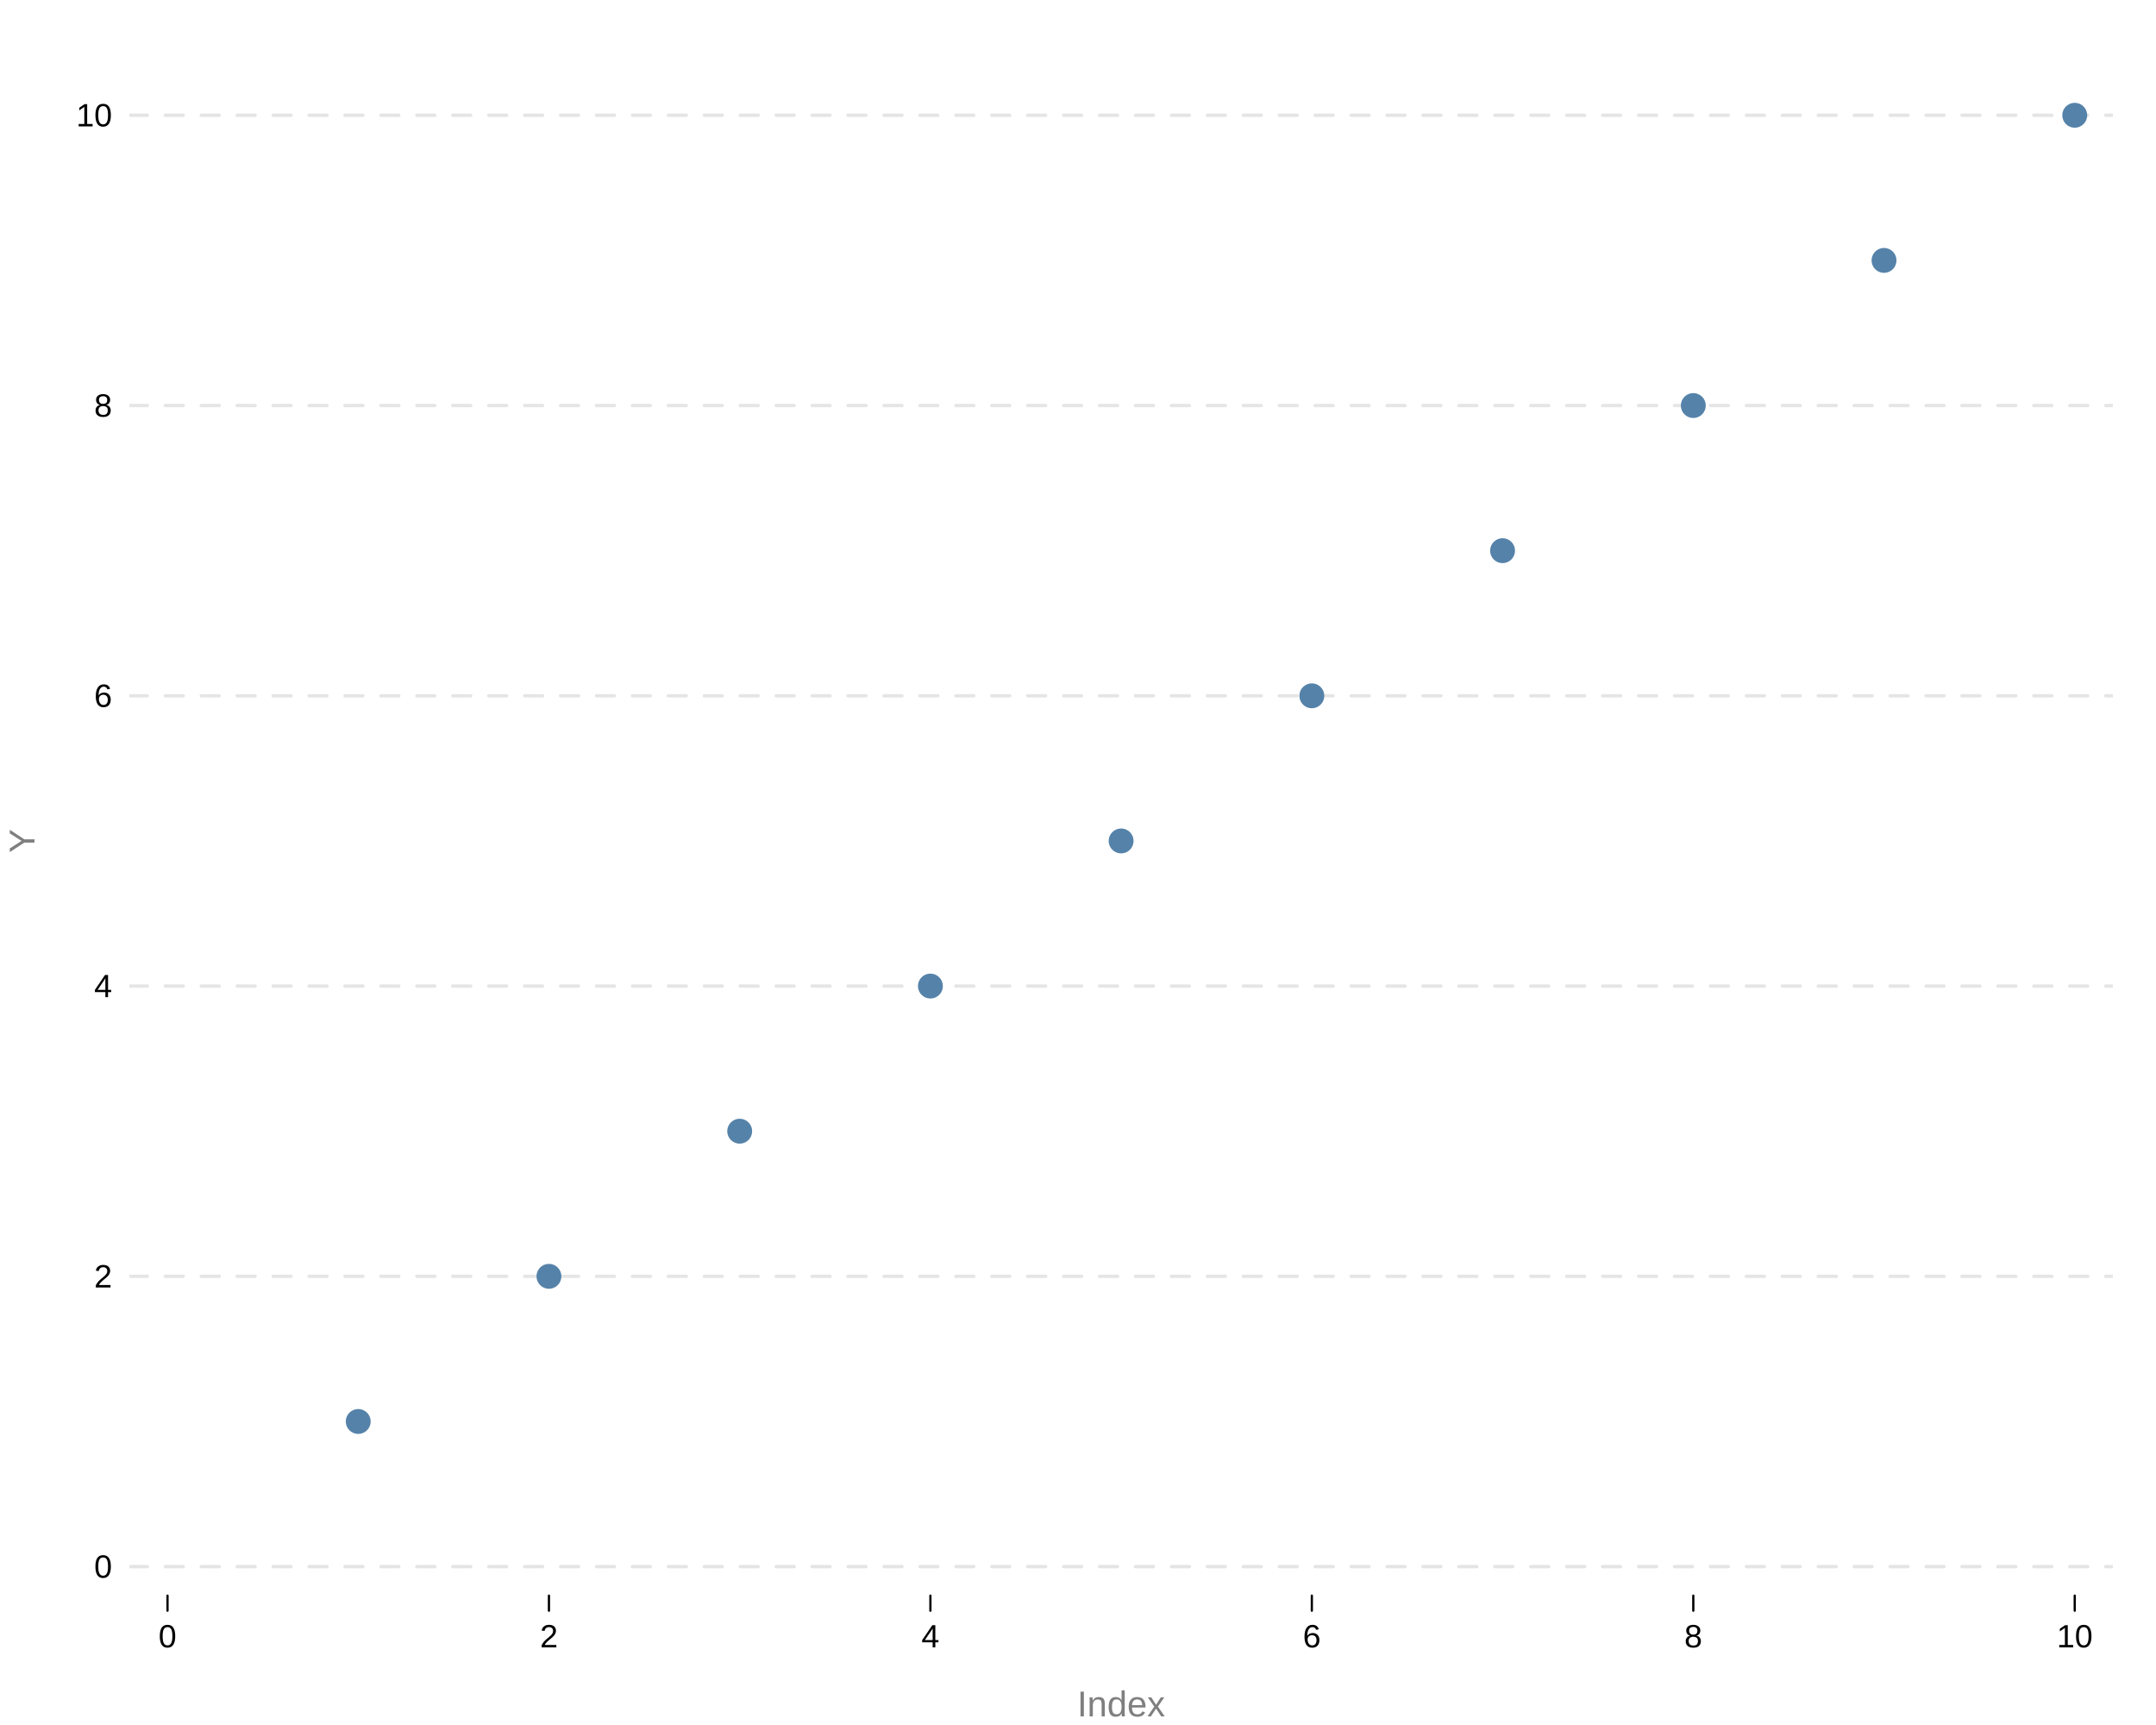
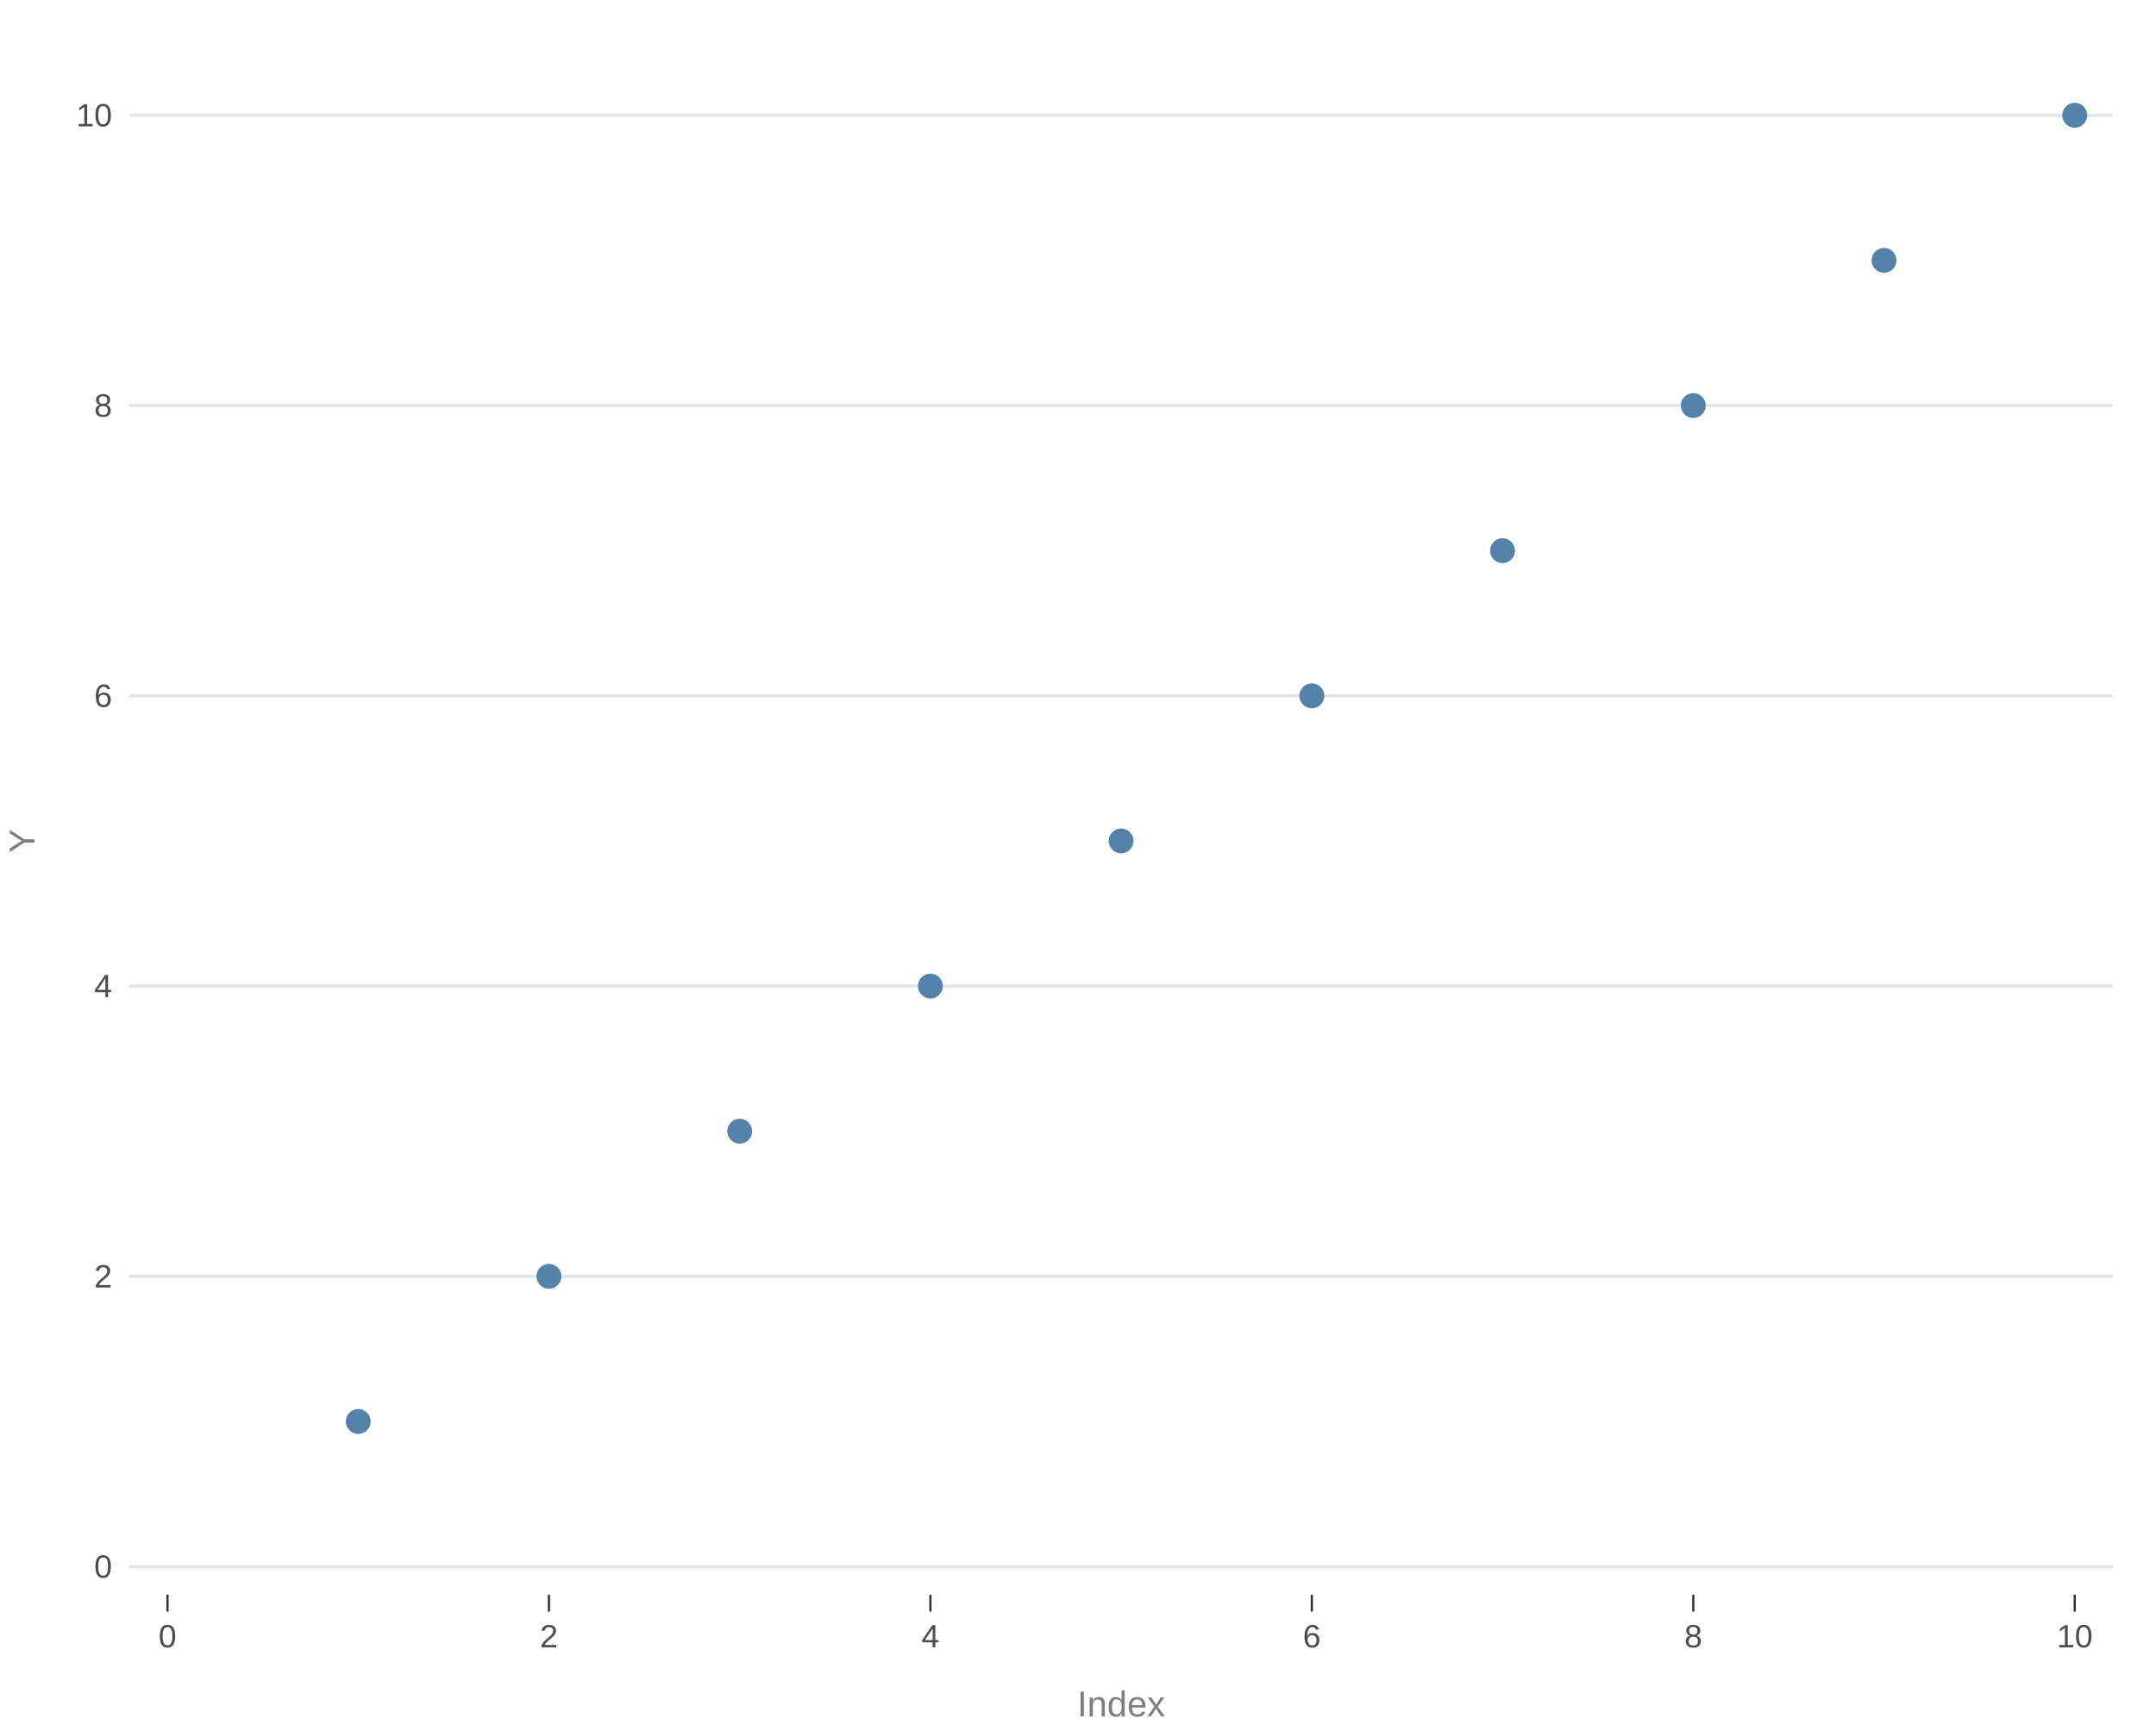
<svg xmlns="http://www.w3.org/2000/svg" viewBox="0 0 720.00 576.00">
  <defs>
    <style type="text/css">
    line, polyline, polygon, path, rect, circle {
      fill: none;
      stroke: #000000;
      stroke-linecap: round;
      stroke-linejoin: round;
      stroke-miterlimit: 10.00;
    }
  </style>
  </defs>
  <rect width="100%" height="100%" style="stroke: none; fill: #FFFFFF;" />
  <defs>
    <clipPath id="cpNDMuMjB8NzA1LjYwfDUzMi44MHwyOC44MA==">
      <rect x="43.20" y="28.80" width="662.40" height="504.00" />
    </clipPath>
  </defs>
-   <line x1="43.20" y1="523.11" x2="705.60" y2="523.11" style="stroke-width: 1.12; stroke: #E5E5E5; stroke-dasharray: 6.00,6.00;" clip-path="url(#cpNDMuMjB8NzA1LjYwfDUzMi44MHwyOC44MA==)" />
-   <line x1="43.20" y1="426.18" x2="705.60" y2="426.18" style="stroke-width: 1.12; stroke: #E5E5E5; stroke-dasharray: 6.00,6.00;" clip-path="url(#cpNDMuMjB8NzA1LjYwfDUzMi44MHwyOC44MA==)" />
-   <line x1="43.20" y1="329.26" x2="705.60" y2="329.26" style="stroke-width: 1.12; stroke: #E5E5E5; stroke-dasharray: 6.00,6.00;" clip-path="url(#cpNDMuMjB8NzA1LjYwfDUzMi44MHwyOC44MA==)" />
-   <line x1="43.20" y1="232.34" x2="705.60" y2="232.34" style="stroke-width: 1.12; stroke: #E5E5E5; stroke-dasharray: 6.00,6.00;" clip-path="url(#cpNDMuMjB8NzA1LjYwfDUzMi44MHwyOC44MA==)" />
-   <line x1="43.20" y1="135.42" x2="705.60" y2="135.42" style="stroke-width: 1.12; stroke: #E5E5E5; stroke-dasharray: 6.00,6.00;" clip-path="url(#cpNDMuMjB8NzA1LjYwfDUzMi44MHwyOC44MA==)" />
-   <line x1="43.20" y1="38.49" x2="705.60" y2="38.49" style="stroke-width: 1.12; stroke: #E5E5E5; stroke-dasharray: 6.00,6.00;" clip-path="url(#cpNDMuMjB8NzA1LjYwfDUzMi44MHwyOC44MA==)" />
+   <line x1="43.20" y1="523.11" x2="705.60" y2="523.11" style="stroke-width: 1.12; stroke: #E5E5E5;" clip-path="url(#cpNDMuMjB8NzA1LjYwfDUzMi44MHwyOC44MA==)" />
+   <line x1="43.20" y1="426.18" x2="705.60" y2="426.18" style="stroke-width: 1.12; stroke: #E5E5E5;" clip-path="url(#cpNDMuMjB8NzA1LjYwfDUzMi44MHwyOC44MA==)" />
+   <line x1="43.20" y1="329.26" x2="705.60" y2="329.26" style="stroke-width: 1.12; stroke: #E5E5E5;" clip-path="url(#cpNDMuMjB8NzA1LjYwfDUzMi44MHwyOC44MA==)" />
+   <line x1="43.20" y1="232.34" x2="705.60" y2="232.34" style="stroke-width: 1.12; stroke: #E5E5E5;" clip-path="url(#cpNDMuMjB8NzA1LjYwfDUzMi44MHwyOC44MA==)" />
+   <line x1="43.20" y1="135.42" x2="705.60" y2="135.42" style="stroke-width: 1.12; stroke: #E5E5E5;" clip-path="url(#cpNDMuMjB8NzA1LjYwfDUzMi44MHwyOC44MA==)" />
+   <line x1="43.20" y1="38.49" x2="705.60" y2="38.49" style="stroke-width: 1.12; stroke: #E5E5E5;" clip-path="url(#cpNDMuMjB8NzA1LjYwfDUzMi44MHwyOC44MA==)" />
  <circle cx="119.63" cy="474.65" r="2.70pt" style="stroke-width: 1.12; stroke: #5582A9; fill: #5582A9;" clip-path="url(#cpNDMuMjB8NzA1LjYwfDUzMi44MHwyOC44MA==)" />
  <circle cx="183.32" cy="426.18" r="2.70pt" style="stroke-width: 1.12; stroke: #5582A9; fill: #5582A9;" clip-path="url(#cpNDMuMjB8NzA1LjYwfDUzMi44MHwyOC44MA==)" />
  <circle cx="247.02" cy="377.72" r="2.70pt" style="stroke-width: 1.12; stroke: #5582A9; fill: #5582A9;" clip-path="url(#cpNDMuMjB8NzA1LjYwfDUzMi44MHwyOC44MA==)" />
  <circle cx="310.71" cy="329.26" r="2.70pt" style="stroke-width: 1.12; stroke: #5582A9; fill: #5582A9;" clip-path="url(#cpNDMuMjB8NzA1LjYwfDUzMi44MHwyOC44MA==)" />
  <circle cx="374.40" cy="280.80" r="2.70pt" style="stroke-width: 1.12; stroke: #5582A9; fill: #5582A9;" clip-path="url(#cpNDMuMjB8NzA1LjYwfDUzMi44MHwyOC44MA==)" />
  <circle cx="438.09" cy="232.34" r="2.70pt" style="stroke-width: 1.12; stroke: #5582A9; fill: #5582A9;" clip-path="url(#cpNDMuMjB8NzA1LjYwfDUzMi44MHwyOC44MA==)" />
  <circle cx="501.78" cy="183.88" r="2.70pt" style="stroke-width: 1.12; stroke: #5582A9; fill: #5582A9;" clip-path="url(#cpNDMuMjB8NzA1LjYwfDUzMi44MHwyOC44MA==)" />
  <circle cx="565.48" cy="135.42" r="2.70pt" style="stroke-width: 1.12; stroke: #5582A9; fill: #5582A9;" clip-path="url(#cpNDMuMjB8NzA1LjYwfDUzMi44MHwyOC44MA==)" />
  <circle cx="629.17" cy="86.95" r="2.70pt" style="stroke-width: 1.12; stroke: #5582A9; fill: #5582A9;" clip-path="url(#cpNDMuMjB8NzA1LjYwfDUzMi44MHwyOC44MA==)" />
  <circle cx="692.86" cy="38.49" r="2.70pt" style="stroke-width: 1.12; stroke: #5582A9; fill: #5582A9;" clip-path="url(#cpNDMuMjB8NzA1LjYwfDUzMi44MHwyOC44MA==)" />
  <defs>
    <clipPath id="cpMC4wMHw3MjAuMDB8NTc2LjAwfDAuMDA=">
      <rect x="0.00" y="0.00" width="720.00" height="576.00" />
    </clipPath>
  </defs>
  <g clip-path="url(#cpMC4wMHw3MjAuMDB8NTc2LjAwfDAuMDA=)">
    <text x="359.73" y="573.12" style="font-size: 12.00px; fill: #7F7F7F; font-family: Liberation Sans;" textLength="29.34px" lengthAdjust="spacingAndGlyphs">Index</text>
  </g>
  <g clip-path="url(#cpMC4wMHw3MjAuMDB8NTc2LjAwfDAuMDA=)">
    <text transform="translate(11.52,284.80) rotate(-90)" style="font-size: 12.00px; fill: #7F7F7F; font-family: Liberation Sans;" textLength="8.00px" lengthAdjust="spacingAndGlyphs">Y</text>
  </g>
+   <line x1="55.94" y1="532.80" x2="55.94" y2="537.84" style="stroke-width: 0.75; stroke: #333333;" clip-path="url(#cpMC4wMHw3MjAuMDB8NTc2LjAwfDAuMDA=)" />
+   <line x1="183.32" y1="532.80" x2="183.32" y2="537.84" style="stroke-width: 0.75; stroke: #333333;" clip-path="url(#cpMC4wMHw3MjAuMDB8NTc2LjAwfDAuMDA=)" />
+   <line x1="310.71" y1="532.80" x2="310.71" y2="537.84" style="stroke-width: 0.75; stroke: #333333;" clip-path="url(#cpMC4wMHw3MjAuMDB8NTc2LjAwfDAuMDA=)" />
+   <line x1="438.09" y1="532.80" x2="438.09" y2="537.84" style="stroke-width: 0.75; stroke: #333333;" clip-path="url(#cpMC4wMHw3MjAuMDB8NTc2LjAwfDAuMDA=)" />
+   <line x1="565.48" y1="532.80" x2="565.48" y2="537.84" style="stroke-width: 0.75; stroke: #333333;" clip-path="url(#cpMC4wMHw3MjAuMDB8NTc2LjAwfDAuMDA=)" />
+   <line x1="692.86" y1="532.80" x2="692.86" y2="537.84" style="stroke-width: 0.75; stroke: #333333;" clip-path="url(#cpMC4wMHw3MjAuMDB8NTc2LjAwfDAuMDA=)" />
  <g clip-path="url(#cpMC4wMHw3MjAuMDB8NTc2LjAwfDAuMDA=)">
-     <text x="31.44" y="526.82" style="font-size: 10.80px; font-family: Liberation Sans;" textLength="6.00px" lengthAdjust="spacingAndGlyphs">0</text>
+     <text x="52.94" y="550.08" style="font-size: 10.80px; fill: #4D4D4D; font-family: Liberation Sans;" textLength="6.00px" lengthAdjust="spacingAndGlyphs">0</text>
  </g>
  <g clip-path="url(#cpMC4wMHw3MjAuMDB8NTc2LjAwfDAuMDA=)">
-     <text x="31.44" y="429.90" style="font-size: 10.80px; font-family: Liberation Sans;" textLength="6.00px" lengthAdjust="spacingAndGlyphs">2</text>
+     <text x="180.32" y="550.08" style="font-size: 10.80px; fill: #4D4D4D; font-family: Liberation Sans;" textLength="6.00px" lengthAdjust="spacingAndGlyphs">2</text>
  </g>
  <g clip-path="url(#cpMC4wMHw3MjAuMDB8NTc2LjAwfDAuMDA=)">
-     <text x="31.44" y="332.97" style="font-size: 10.80px; font-family: Liberation Sans;" textLength="6.00px" lengthAdjust="spacingAndGlyphs">4</text>
+     <text x="307.71" y="550.08" style="font-size: 10.80px; fill: #4D4D4D; font-family: Liberation Sans;" textLength="6.00px" lengthAdjust="spacingAndGlyphs">4</text>
  </g>
  <g clip-path="url(#cpMC4wMHw3MjAuMDB8NTc2LjAwfDAuMDA=)">
-     <text x="31.44" y="236.05" style="font-size: 10.80px; font-family: Liberation Sans;" textLength="6.00px" lengthAdjust="spacingAndGlyphs">6</text>
+     <text x="435.09" y="550.08" style="font-size: 10.80px; fill: #4D4D4D; font-family: Liberation Sans;" textLength="6.00px" lengthAdjust="spacingAndGlyphs">6</text>
  </g>
  <g clip-path="url(#cpMC4wMHw3MjAuMDB8NTc2LjAwfDAuMDA=)">
-     <text x="31.44" y="139.13" style="font-size: 10.80px; font-family: Liberation Sans;" textLength="6.00px" lengthAdjust="spacingAndGlyphs">8</text>
+     <text x="562.48" y="550.08" style="font-size: 10.80px; fill: #4D4D4D; font-family: Liberation Sans;" textLength="6.00px" lengthAdjust="spacingAndGlyphs">8</text>
  </g>
  <g clip-path="url(#cpMC4wMHw3MjAuMDB8NTc2LjAwfDAuMDA=)">
-     <text x="25.44" y="42.20" style="font-size: 10.80px; font-family: Liberation Sans;" textLength="12.00px" lengthAdjust="spacingAndGlyphs">10</text>
-   </g>
-   <line x1="55.94" y1="532.80" x2="55.94" y2="537.84" style="stroke-width: 0.75;" clip-path="url(#cpMC4wMHw3MjAuMDB8NTc2LjAwfDAuMDA=)" />
-   <line x1="183.32" y1="532.80" x2="183.32" y2="537.84" style="stroke-width: 0.75;" clip-path="url(#cpMC4wMHw3MjAuMDB8NTc2LjAwfDAuMDA=)" />
-   <line x1="310.71" y1="532.80" x2="310.71" y2="537.84" style="stroke-width: 0.75;" clip-path="url(#cpMC4wMHw3MjAuMDB8NTc2LjAwfDAuMDA=)" />
-   <line x1="438.09" y1="532.80" x2="438.09" y2="537.84" style="stroke-width: 0.75;" clip-path="url(#cpMC4wMHw3MjAuMDB8NTc2LjAwfDAuMDA=)" />
-   <line x1="565.48" y1="532.80" x2="565.48" y2="537.84" style="stroke-width: 0.75;" clip-path="url(#cpMC4wMHw3MjAuMDB8NTc2LjAwfDAuMDA=)" />
-   <line x1="692.86" y1="532.80" x2="692.86" y2="537.84" style="stroke-width: 0.75;" clip-path="url(#cpMC4wMHw3MjAuMDB8NTc2LjAwfDAuMDA=)" />
-   <g clip-path="url(#cpMC4wMHw3MjAuMDB8NTc2LjAwfDAuMDA=)">
-     <text x="52.94" y="550.08" style="font-size: 10.80px; font-family: Liberation Sans;" textLength="6.00px" lengthAdjust="spacingAndGlyphs">0</text>
+     <text x="686.86" y="550.08" style="font-size: 10.80px; fill: #4D4D4D; font-family: Liberation Sans;" textLength="12.00px" lengthAdjust="spacingAndGlyphs">10</text>
  </g>
  <g clip-path="url(#cpMC4wMHw3MjAuMDB8NTc2LjAwfDAuMDA=)">
-     <text x="180.32" y="550.08" style="font-size: 10.80px; font-family: Liberation Sans;" textLength="6.00px" lengthAdjust="spacingAndGlyphs">2</text>
+     <text x="31.44" y="526.82" style="font-size: 10.80px; fill: #4D4D4D; font-family: Liberation Sans;" textLength="6.00px" lengthAdjust="spacingAndGlyphs">0</text>
  </g>
  <g clip-path="url(#cpMC4wMHw3MjAuMDB8NTc2LjAwfDAuMDA=)">
-     <text x="307.71" y="550.08" style="font-size: 10.80px; font-family: Liberation Sans;" textLength="6.00px" lengthAdjust="spacingAndGlyphs">4</text>
+     <text x="31.44" y="429.90" style="font-size: 10.80px; fill: #4D4D4D; font-family: Liberation Sans;" textLength="6.00px" lengthAdjust="spacingAndGlyphs">2</text>
  </g>
  <g clip-path="url(#cpMC4wMHw3MjAuMDB8NTc2LjAwfDAuMDA=)">
-     <text x="435.09" y="550.08" style="font-size: 10.80px; font-family: Liberation Sans;" textLength="6.00px" lengthAdjust="spacingAndGlyphs">6</text>
+     <text x="31.44" y="332.97" style="font-size: 10.80px; fill: #4D4D4D; font-family: Liberation Sans;" textLength="6.00px" lengthAdjust="spacingAndGlyphs">4</text>
  </g>
  <g clip-path="url(#cpMC4wMHw3MjAuMDB8NTc2LjAwfDAuMDA=)">
-     <text x="562.48" y="550.08" style="font-size: 10.80px; font-family: Liberation Sans;" textLength="6.00px" lengthAdjust="spacingAndGlyphs">8</text>
+     <text x="31.44" y="236.05" style="font-size: 10.80px; fill: #4D4D4D; font-family: Liberation Sans;" textLength="6.00px" lengthAdjust="spacingAndGlyphs">6</text>
  </g>
  <g clip-path="url(#cpMC4wMHw3MjAuMDB8NTc2LjAwfDAuMDA=)">
-     <text x="686.86" y="550.08" style="font-size: 10.80px; font-family: Liberation Sans;" textLength="12.00px" lengthAdjust="spacingAndGlyphs">10</text>
+     <text x="31.44" y="139.13" style="font-size: 10.80px; fill: #4D4D4D; font-family: Liberation Sans;" textLength="6.00px" lengthAdjust="spacingAndGlyphs">8</text>
+   </g>
+   <g clip-path="url(#cpMC4wMHw3MjAuMDB8NTc2LjAwfDAuMDA=)">
+     <text x="25.44" y="42.20" style="font-size: 10.80px; fill: #4D4D4D; font-family: Liberation Sans;" textLength="12.00px" lengthAdjust="spacingAndGlyphs">10</text>
  </g>
</svg>
